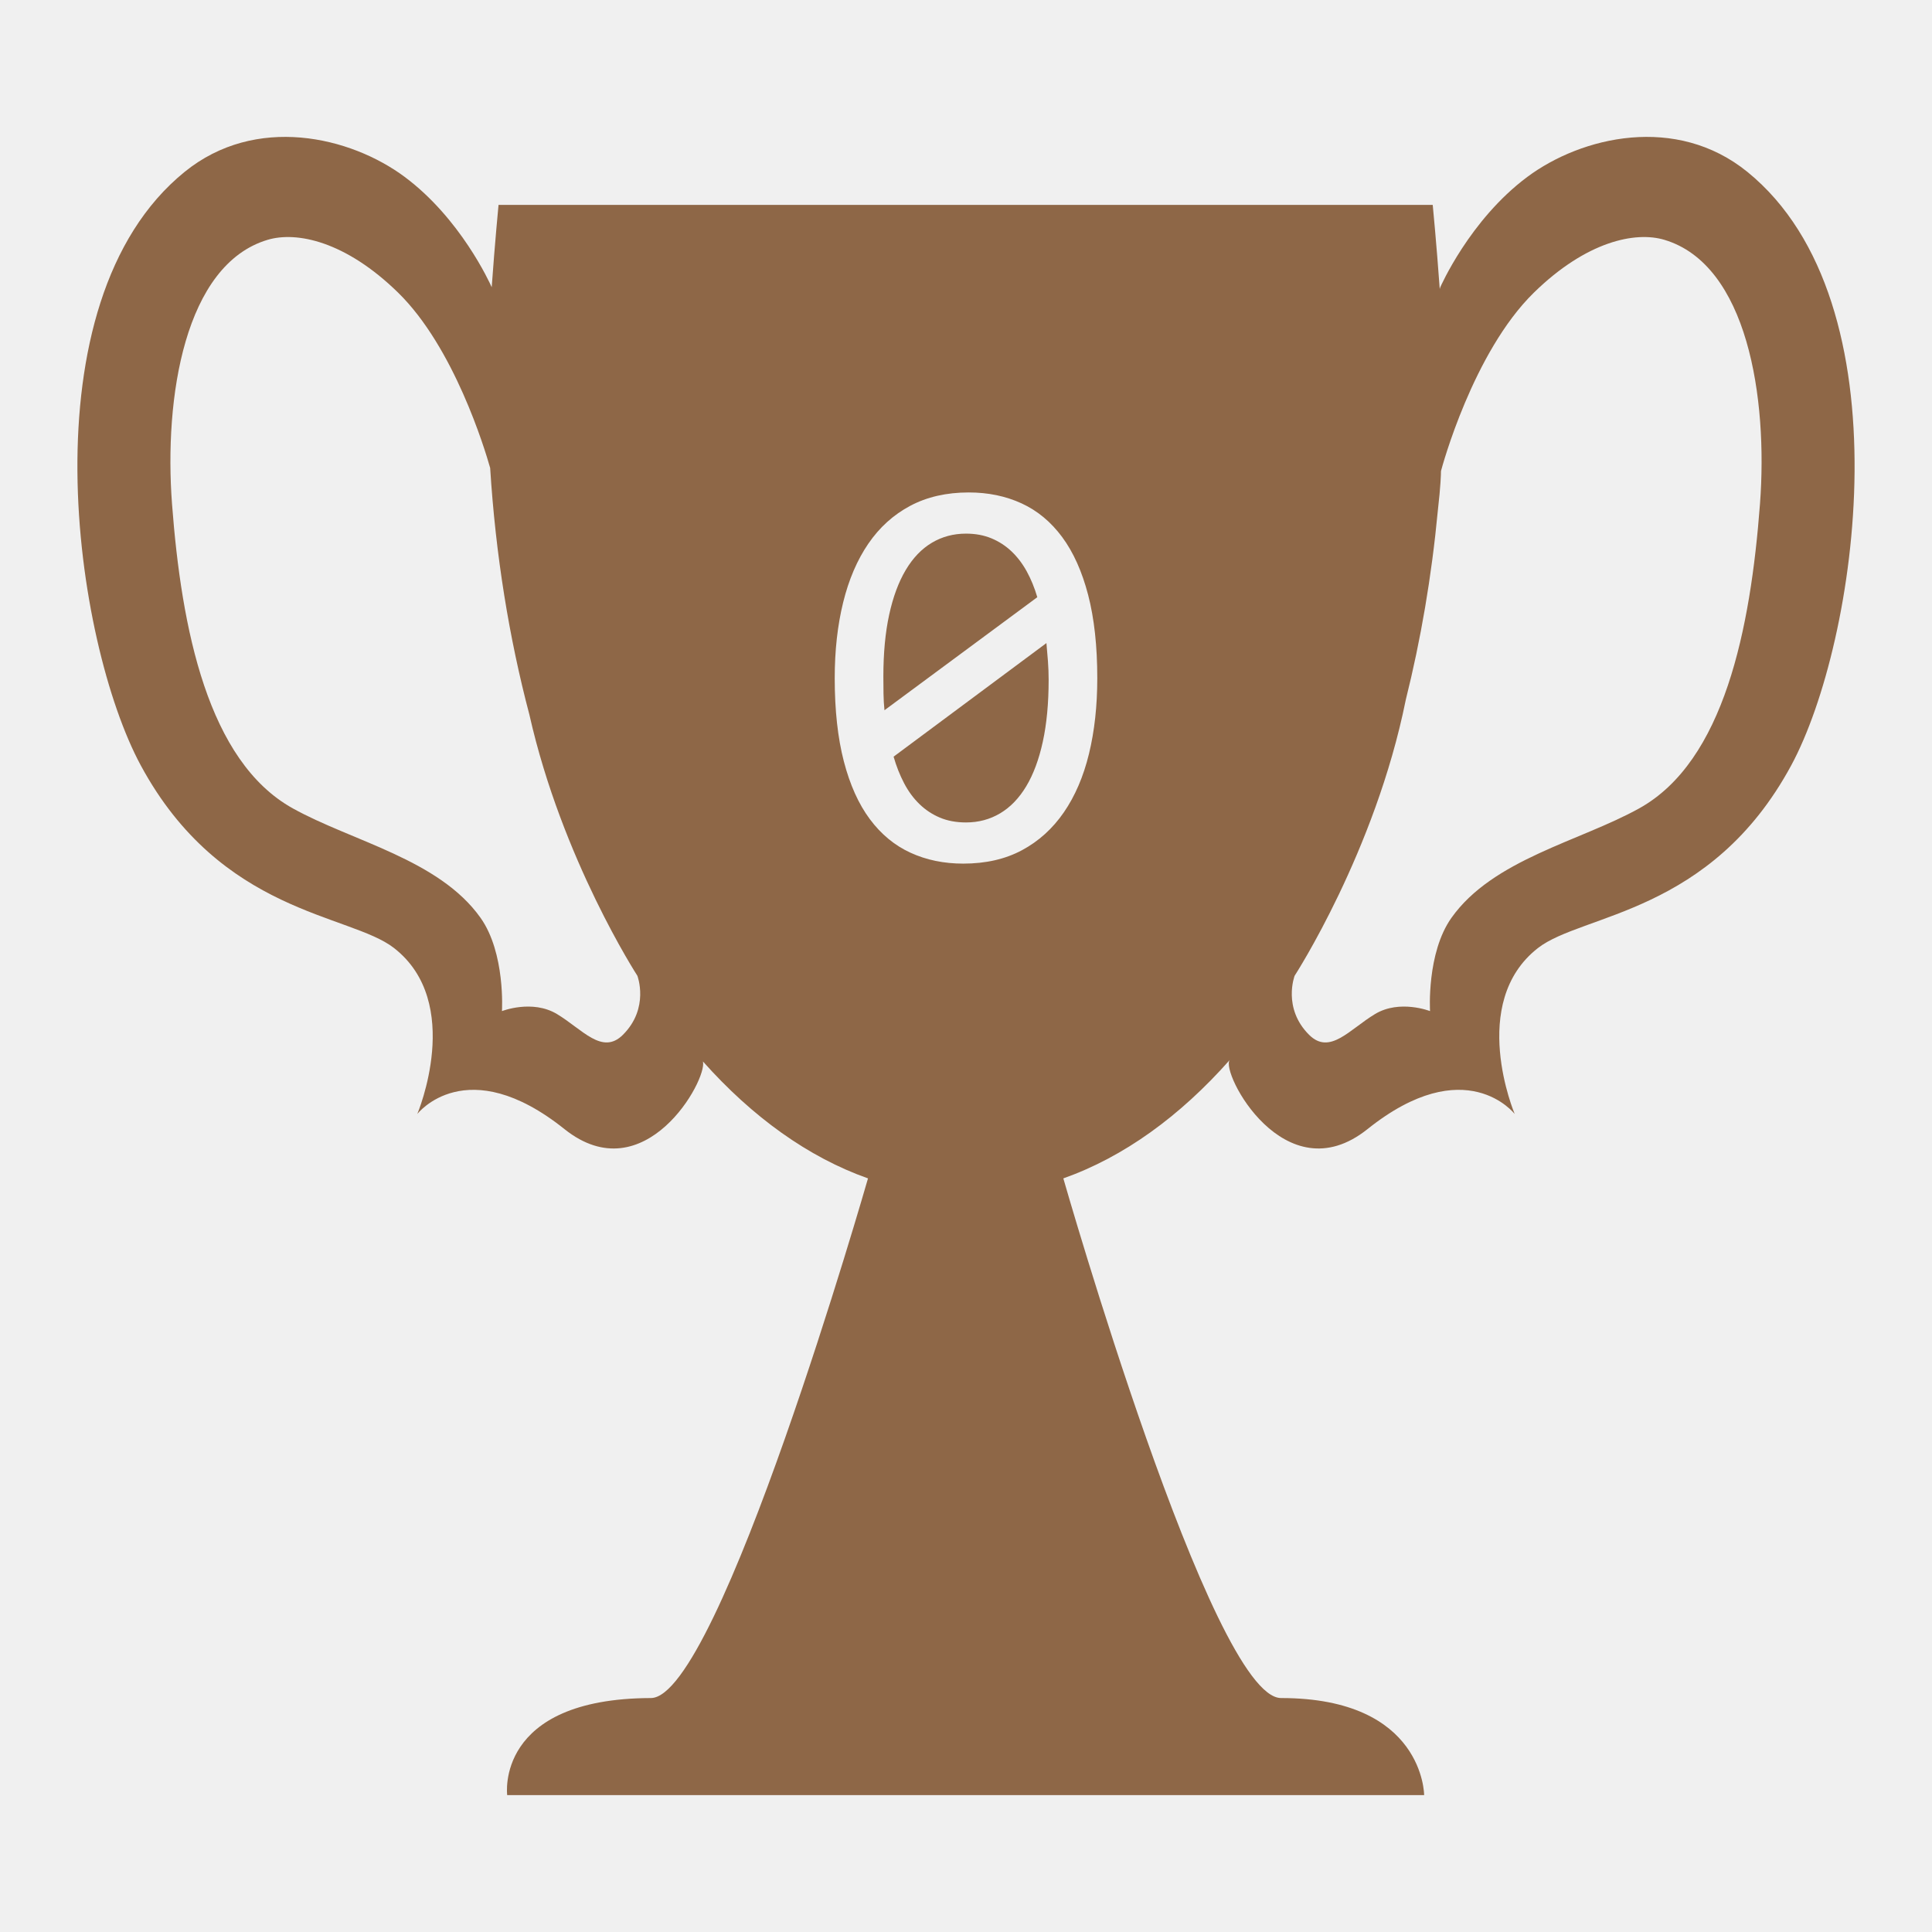
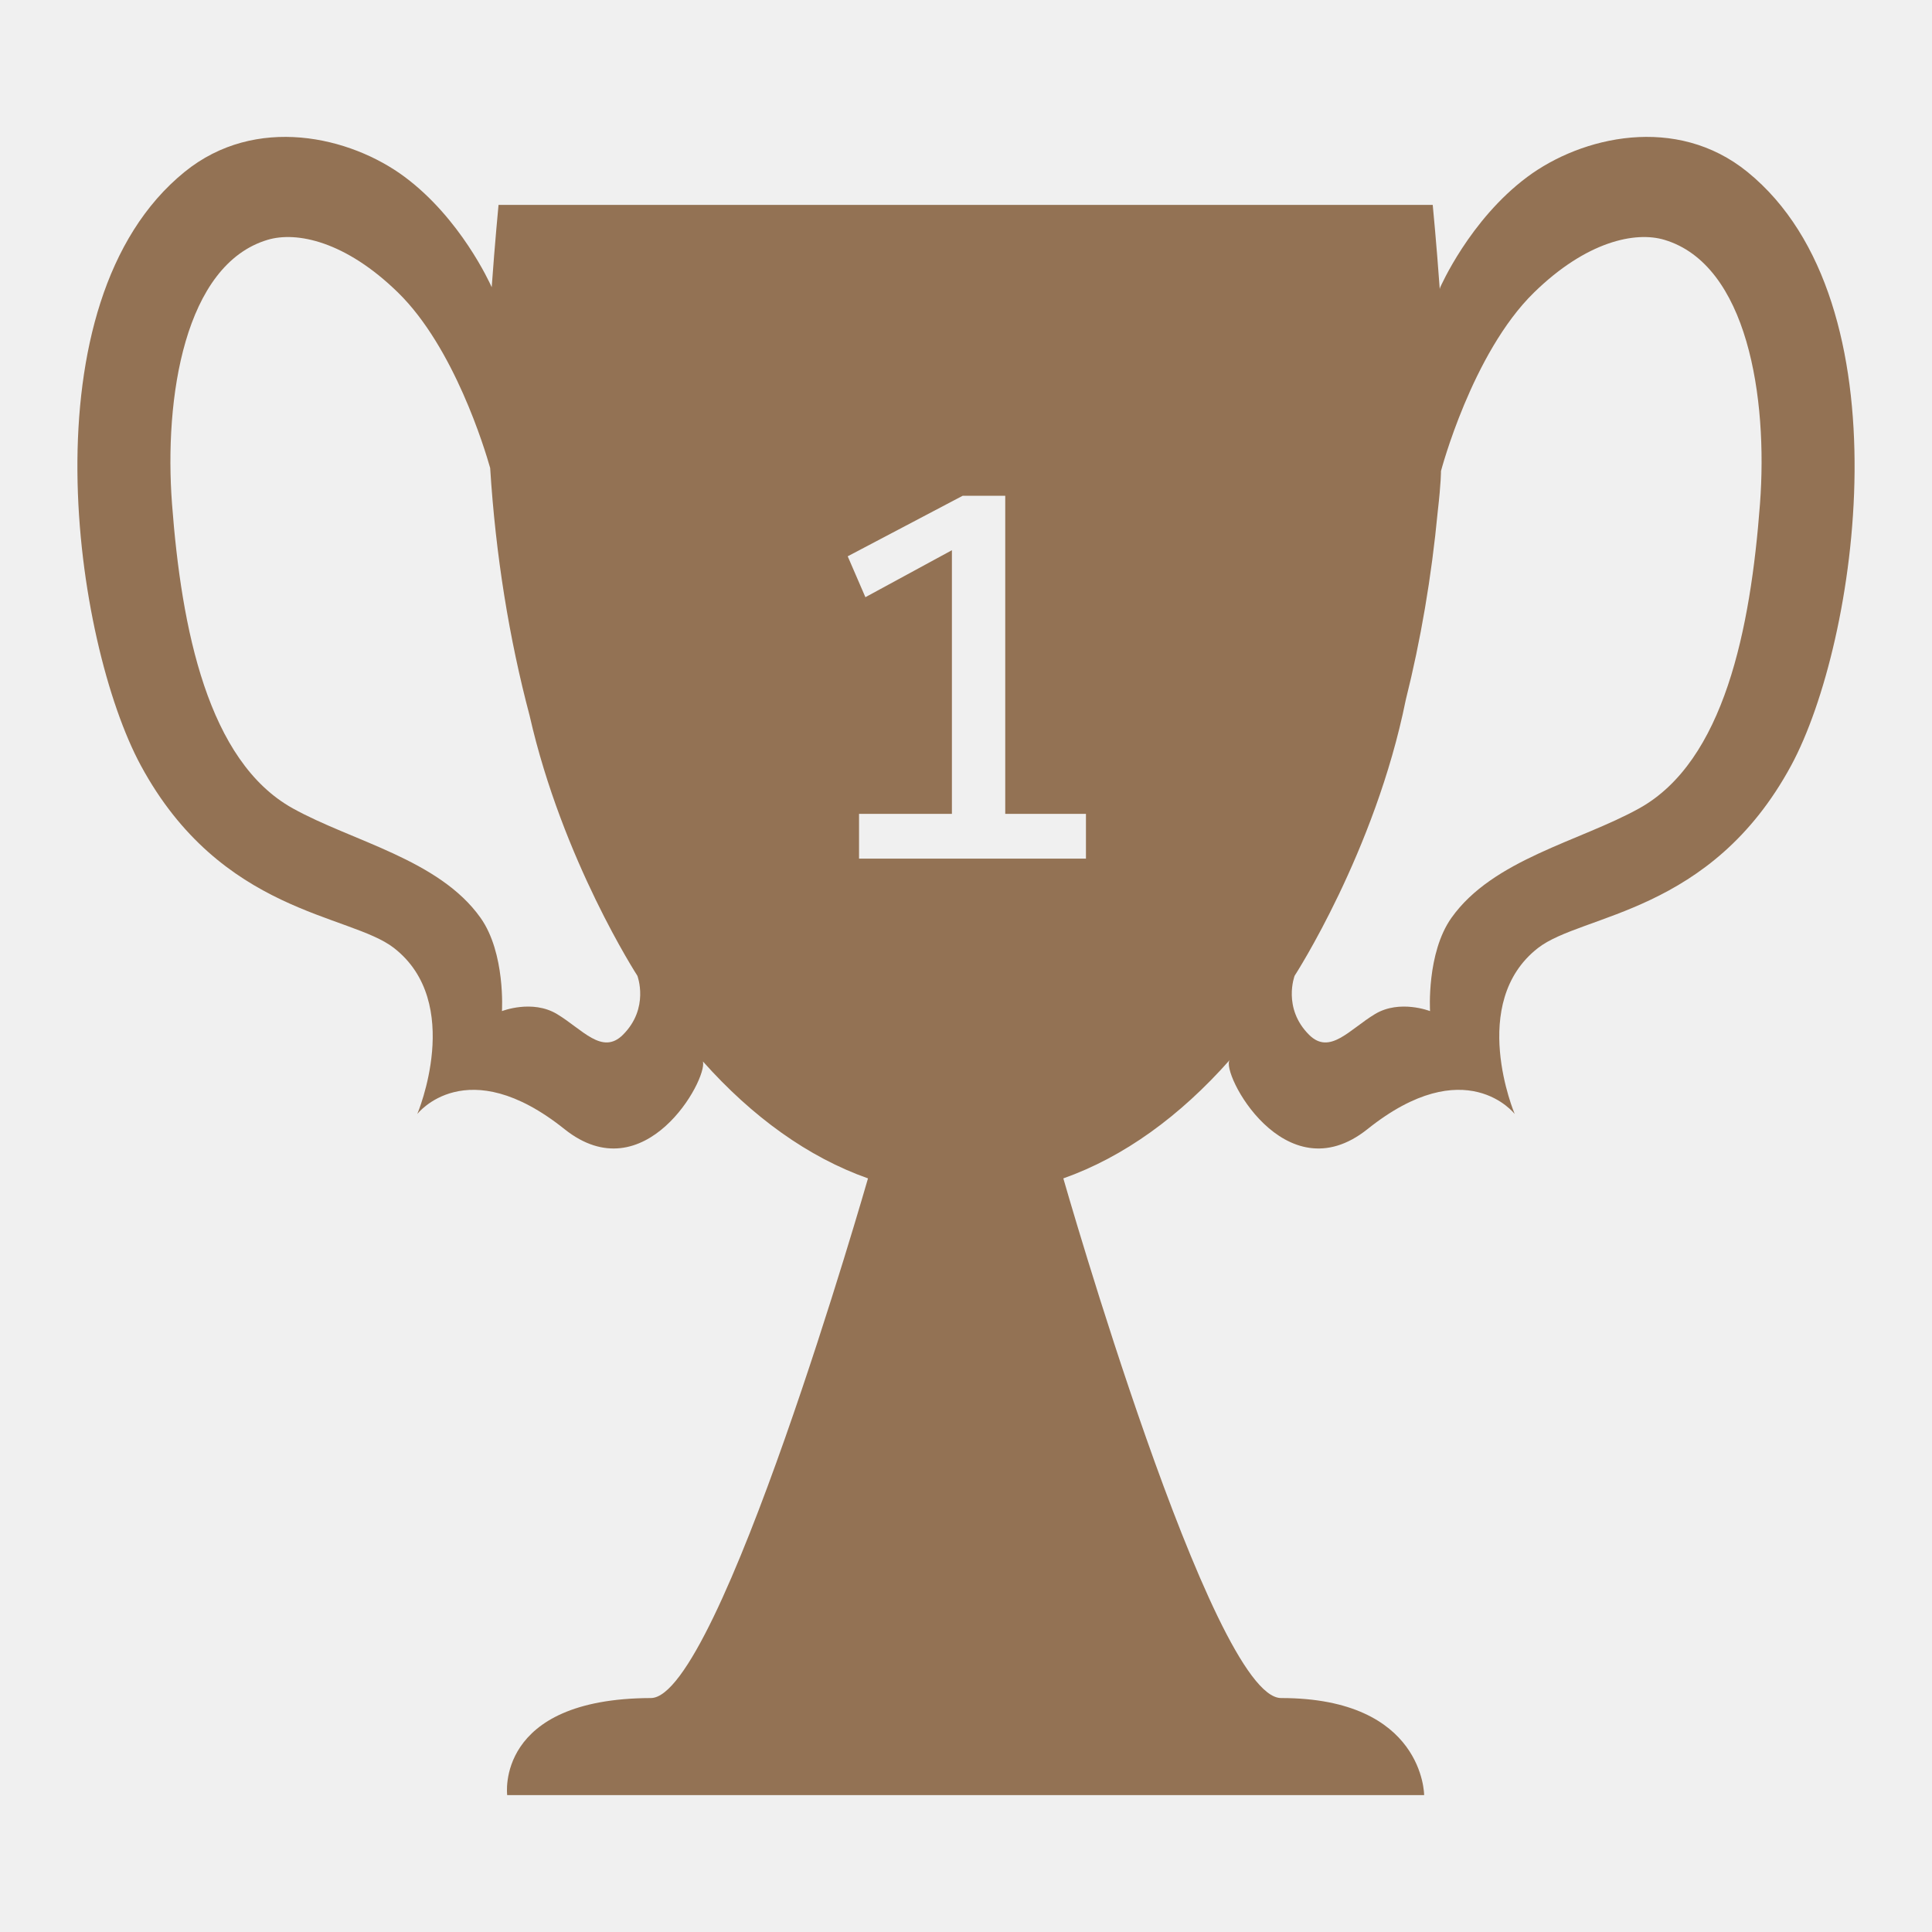
<svg xmlns="http://www.w3.org/2000/svg" version="1.1" id="Layer_2" x="0px" y="0px" width="512px" height="512px" viewBox="0 0 512 512" enable-background="new 0 0 512 512" xml:space="preserve">
  <path display="none" fill="#FFFFFF" d="M357.657,117.526c0,95.759-45.553,173.385-101.744,173.385  c-56.191,0-101.743-77.626-101.743-173.385c0-12.815,2.364-37.331,2.364-37.331l198.739,0  C355.273,80.195,357.657,104.656,357.657,117.526z" />
  <polyline display="none" fill="#FFFFFF" points="256,316.8 207.166,450 301.833,450 256,316.8 " />
  <g>
-     <path fill="none" d="M281.488,142.333c-2.979-4.028-6.567-7.006-10.766-8.936c-4.201-1.928-8.863-2.893-13.99-2.893   c-5.908,0-11.084,1.185-15.527,3.552c-4.444,2.369-8.143,5.713-11.096,10.034c-2.955,4.321-5.176,9.51-6.665,15.564   c-1.49,6.055-2.234,12.744-2.234,20.068c0,8.496,0.806,15.846,2.417,22.046c1.611,6.202,3.906,11.305,6.885,15.308   c2.978,4.004,6.566,6.971,10.767,8.899c4.199,1.928,8.862,2.893,13.989,2.893c5.957,0,11.144-1.185,15.564-3.552   c4.418-2.368,8.117-5.713,11.096-10.034s5.201-9.496,6.666-15.527c1.465-6.03,2.197-12.708,2.197-20.032   c0-8.496-0.807-15.844-2.418-22.046C286.762,151.478,284.467,146.362,281.488,142.333z M234.138,183.825   c-0.025-1.513-0.037-3.027-0.037-4.541c0-6.2,0.513-11.657,1.538-16.37c1.025-4.711,2.49-8.667,4.395-11.865   c1.904-3.197,4.211-5.603,6.921-7.214s5.724-2.417,9.045-2.417c2.49,0,4.736,0.416,6.738,1.245c2.002,0.831,3.783,1.99,5.348,3.479   c1.562,1.49,2.904,3.259,4.027,5.31s2.051,4.321,2.783,6.812l-40.502,29.956C234.248,186.804,234.162,185.339,234.138,183.825z    M276.361,196.533c-1.025,4.713-2.49,8.655-4.395,11.829c-1.904,3.175-4.211,5.566-6.921,7.178s-5.726,2.417-9.045,2.417   c-2.589,0-4.896-0.427-6.921-1.282c-2.027-0.854-3.834-2.051-5.42-3.589c-1.587-1.538-2.942-3.38-4.065-5.53   c-1.124-2.148-2.051-4.492-2.783-7.031l40.503-30.103c0.146,1.563,0.279,3.162,0.402,4.797c0.121,1.637,0.184,3.285,0.184,4.944   C277.9,186.365,277.387,191.821,276.361,196.533z" />
-     <path fill="none" d="M105.506,77.556c-13.919-13.616-26.879-16.306-34.586-14c-22,6.582-27.461,41.796-25.333,70   c2.5,33.125,9.5,68.167,32,80.667c15.759,8.755,38.755,13.5,49.756,29c6.638,9.353,5.682,24.731,5.682,24.731   s8.018-3.157,14.563,0.769c6.759,4.055,12,11,17.503,5.502c7.089-7.083,3.822-15.635,3.822-15.635s-19.975-30.788-28.617-69.184   c-5.371-20.322-8.952-42.312-10.399-65.393C128.468,118.962,120.34,92.069,105.506,77.556z" />
-     <path fill="none" d="M441.08,63.555c-7.706-2.306-20.667,0.384-34.585,14c-16.177,15.826-24.374,46.355-24.611,47.25   c-0.004,0.056-0.008,0.111-0.012,0.167c0,0.599-0.052,3.576-0.829,10.344c-1.648,17.502-4.533,34.297-8.493,50.126   c-0.008,0.038-0.015,0.073-0.022,0.111c-8.114,40.168-29.439,73.036-29.439,73.036s-3.267,8.552,3.822,15.635   c5.503,5.498,10.744-1.447,17.503-5.502c6.545-3.926,14.563-0.769,14.563-0.769s-0.956-15.379,5.682-24.731   c11-15.5,33.997-20.245,49.756-29c22.5-12.5,29.5-47.542,32-80.667C468.542,105.351,463.08,70.137,441.08,63.555z" />
-     <path fill="#8E6747" d="M463.08,45.555c-18.848-15.302-43.931-9.392-58.334,1.333c-15.333,11.418-23.089,29.306-23.089,29.306   l-0.11,0.405c-0.844-11.864-1.859-22.293-1.859-22.293l-247.572,0c0,0-0.979,10.153-1.808,21.808   c-0.552-1.242-8.287-18.23-23.053-29.227C92.851,36.163,67.768,30.253,48.92,45.555C6.254,80.195,19.717,170.282,37.312,202.846   c21.275,39.375,55.394,39.283,67.086,48.375c18.682,14.526,6.189,44,6.189,44s12.983-16.788,38.999,4   c21.246,16.975,37.939-13.102,36.701-17.921c13.093,14.697,27.877,25.377,43.751,30.988h-0.011c0,0-39.444,137.656-57.53,137.711   c-41.429,0.125-38.086,25.722-38.086,25.722h243c0,0,0-25.722-37.914-25.722c-18.345,0-57.702-137.711-57.702-137.711h-0.01   c16.022-5.664,30.934-16.487,44.117-31.396c-2.578,3.094,14.531,35.889,36.509,18.328c26.017-20.788,39-4,39-4   s-12.493-29.474,6.188-44c11.693-9.093,45.812-9,67.087-48.375C492.283,170.282,505.746,80.195,463.08,45.555z M168.913,258.589   c0,0,3.267,8.552-3.822,15.635c-5.503,5.498-10.744-1.447-17.503-5.502c-6.545-3.926-14.563-0.769-14.563-0.769   s0.956-15.379-5.682-24.731c-11.001-15.5-33.998-20.245-49.756-29c-22.5-12.5-29.5-47.542-32-80.667   c-2.128-28.204,3.333-63.418,25.333-70c7.707-2.306,20.667,0.384,34.586,14c14.834,14.514,22.962,41.407,24.392,46.457   c1.447,23.081,5.028,45.07,10.399,65.393C148.938,227.801,168.913,258.589,168.913,258.589z M288.594,199.755   c-1.465,6.031-3.688,11.206-6.666,15.527s-6.678,7.667-11.096,10.034c-4.42,2.368-9.607,3.552-15.564,3.552   c-5.127,0-9.791-0.965-13.989-2.893c-4.2-1.928-7.789-4.895-10.767-8.899c-2.979-4.003-5.273-9.106-6.885-15.308   c-1.611-6.2-2.417-13.55-2.417-22.046c0-7.324,0.744-14.013,2.234-20.068c1.489-6.054,3.71-11.243,6.665-15.564   c2.954-4.321,6.652-7.665,11.096-10.034c4.442-2.368,9.619-3.552,15.527-3.552c5.127,0,9.789,0.965,13.99,2.893   c4.198,1.93,7.787,4.907,10.766,8.936s5.273,9.144,6.885,15.344c1.611,6.202,2.418,13.55,2.418,22.046   C290.791,187.048,290.059,193.726,288.594,199.755z M466.413,133.555c-2.5,33.125-9.5,68.167-32,80.667   c-15.759,8.755-38.756,13.5-49.756,29c-6.638,9.353-5.682,24.731-5.682,24.731s-8.018-3.157-14.563,0.769   c-6.759,4.055-12,11-17.503,5.502c-7.089-7.083-3.822-15.635-3.822-15.635s21.325-32.867,29.439-73.036   c0.008-0.038,0.015-0.073,0.022-0.111c3.96-15.829,6.845-32.624,8.493-50.126c0.777-6.769,0.829-9.746,0.829-10.344   c0.004-0.056,0.008-0.111,0.012-0.167c0.237-0.895,8.435-31.424,24.611-47.25c13.918-13.616,26.879-16.306,34.585-14   C463.08,70.137,468.542,105.351,466.413,133.555z" />
-     <path fill="#8E6747" d="M277.314,170.422l-40.503,30.103c0.732,2.54,1.659,4.883,2.783,7.031c1.123,2.149,2.478,3.992,4.065,5.53   c1.586,1.538,3.393,2.735,5.42,3.589c2.025,0.855,4.333,1.282,6.921,1.282c3.32,0,6.335-0.806,9.045-2.417s5.017-4.003,6.921-7.178   c1.904-3.173,3.369-7.116,4.395-11.829c1.025-4.711,1.539-10.168,1.539-16.37c0-1.659-0.063-3.307-0.184-4.944   C277.594,173.584,277.461,171.985,277.314,170.422z" />
-     <path fill="#8E6747" d="M272.113,151.452c-1.123-2.051-2.466-3.82-4.027-5.31c-1.564-1.489-3.346-2.648-5.348-3.479   c-2.002-0.83-4.248-1.245-6.738-1.245c-3.321,0-6.335,0.806-9.045,2.417s-5.017,4.017-6.921,7.214   c-1.904,3.199-3.369,7.154-4.395,11.865c-1.025,4.713-1.538,10.169-1.538,16.37c0,1.514,0.011,3.028,0.037,4.541   c0.024,1.514,0.11,2.979,0.256,4.395l40.502-29.956C274.164,155.773,273.236,153.503,272.113,151.452z" />
+     <path fill="none" d="M105.506,77.556c-13.919-13.616-26.879-16.306-34.586-14c-22,6.582-27.461,41.796-25.333,70   c2.5,33.125,9.5,68.167,32,80.667c15.759,8.755,38.755,13.5,49.756,29c6.638,9.353,5.682,24.731,5.682,24.731   s8.018-3.157,14.563,0.769c6.759,4.055,12,11,17.503,5.502c7.089-7.083,3.822-15.635,3.822-15.635s-19.878-30.644-28.553-68.914   c-5.409-20.393-9.007-42.477-10.46-65.654C128.477,118.991,120.348,92.077,105.506,77.556z" />
+     <polygon fill="none" points="266.4,131.384 255.122,131.384 224.653,147.424 229.34,158.264 252.265,145.813 252.265,215.686    227.656,215.686 227.656,227.551 287.787,227.551 287.787,215.686 266.4,215.686  " />
+     <path fill="none" d="M441.08,63.555c-7.706-2.306-20.667,0.384-34.585,14c-16.418,16.062-24.623,47.292-24.623,47.292   s0.052,2.858-0.852,10.671c-1.655,17.454-4.532,34.208-8.485,49.996c-0.003,0.013-0.005,0.025-0.008,0.039   c-8.114,40.168-29.439,73.036-29.439,73.036s-3.267,8.552,3.822,15.635c5.503,5.498,10.744-1.447,17.503-5.502   c6.545-3.926,14.563-0.769,14.563-0.769s-0.956-15.379,5.682-24.731c11-15.5,33.997-20.245,49.756-29   c22.5-12.5,29.5-47.542,32-80.667C468.542,105.351,463.08,70.137,441.08,63.555z" />
+     <path fill="#937254" d="M463.08,45.555c-18.848-15.302-43.931-9.392-58.334,1.333c-15.333,11.418-23.089,29.306-23.089,29.306   l-0.11,0.405c-0.844-11.864-1.859-22.293-1.859-22.293l-247.572,0c0,0-0.979,10.153-1.808,21.808   c-0.552-1.242-8.287-18.23-23.053-29.227C92.851,36.163,67.768,30.253,48.92,45.555C6.254,80.195,19.717,170.282,37.312,202.846   c21.275,39.375,55.394,39.283,67.086,48.375c18.682,14.526,6.189,44,6.189,44s12.983-16.788,38.999,4   c21.245,16.974,37.938-13.099,36.701-17.92c13.093,14.697,27.877,25.376,43.751,30.987h-0.011c0,0-39.444,137.656-57.53,137.711   c-41.429,0.125-38.086,25.722-38.086,25.722h243c0,0,0-25.722-37.914-25.722c-18.345,0-57.702-137.711-57.702-137.711h-0.01   c16.024-5.664,30.938-16.49,44.122-31.403c-2.607,3.055,14.511,35.909,36.504,18.336c26.017-20.788,39-4,39-4   s-12.493-29.474,6.188-44c11.693-9.093,45.812-9,67.087-48.375C492.283,170.282,505.746,80.195,463.08,45.555z M168.913,258.589   c0,0,3.267,8.552-3.822,15.635c-5.503,5.498-10.744-1.447-17.503-5.502c-6.545-3.926-14.563-0.769-14.563-0.769   s0.956-15.379-5.682-24.731c-11.001-15.5-33.998-20.245-49.756-29c-22.5-12.5-29.5-47.542-32-80.667   c-2.128-28.204,3.333-63.418,25.333-70c7.707-2.306,20.667,0.384,34.586,14c14.842,14.521,22.971,41.436,24.394,46.466   c1.453,23.177,5.051,45.261,10.46,65.654C149.035,227.945,168.913,258.589,168.913,258.589z M287.787,227.551h-60.131v-11.865   h24.609v-69.873l-22.925,12.451l-4.688-10.84l30.469-16.04H266.4v84.302h21.387V227.551z M466.413,133.555   c-2.5,33.125-9.5,68.167-32,80.667c-15.759,8.755-38.756,13.5-49.756,29c-6.638,9.353-5.682,24.731-5.682,24.731   s-8.018-3.157-14.563,0.769c-6.759,4.055-12,11-17.503,5.502c-7.089-7.083-3.822-15.635-3.822-15.635s21.325-32.867,29.439-73.036   c0.003-0.013,0.005-0.025,0.008-0.039c3.953-15.787,6.83-32.542,8.485-49.996c0.903-7.813,0.852-10.671,0.852-10.671   s8.205-31.23,24.623-47.292c13.918-13.616,26.879-16.306,34.585-14C463.08,70.137,468.542,105.351,466.413,133.555z" />
  </g>
</svg>
